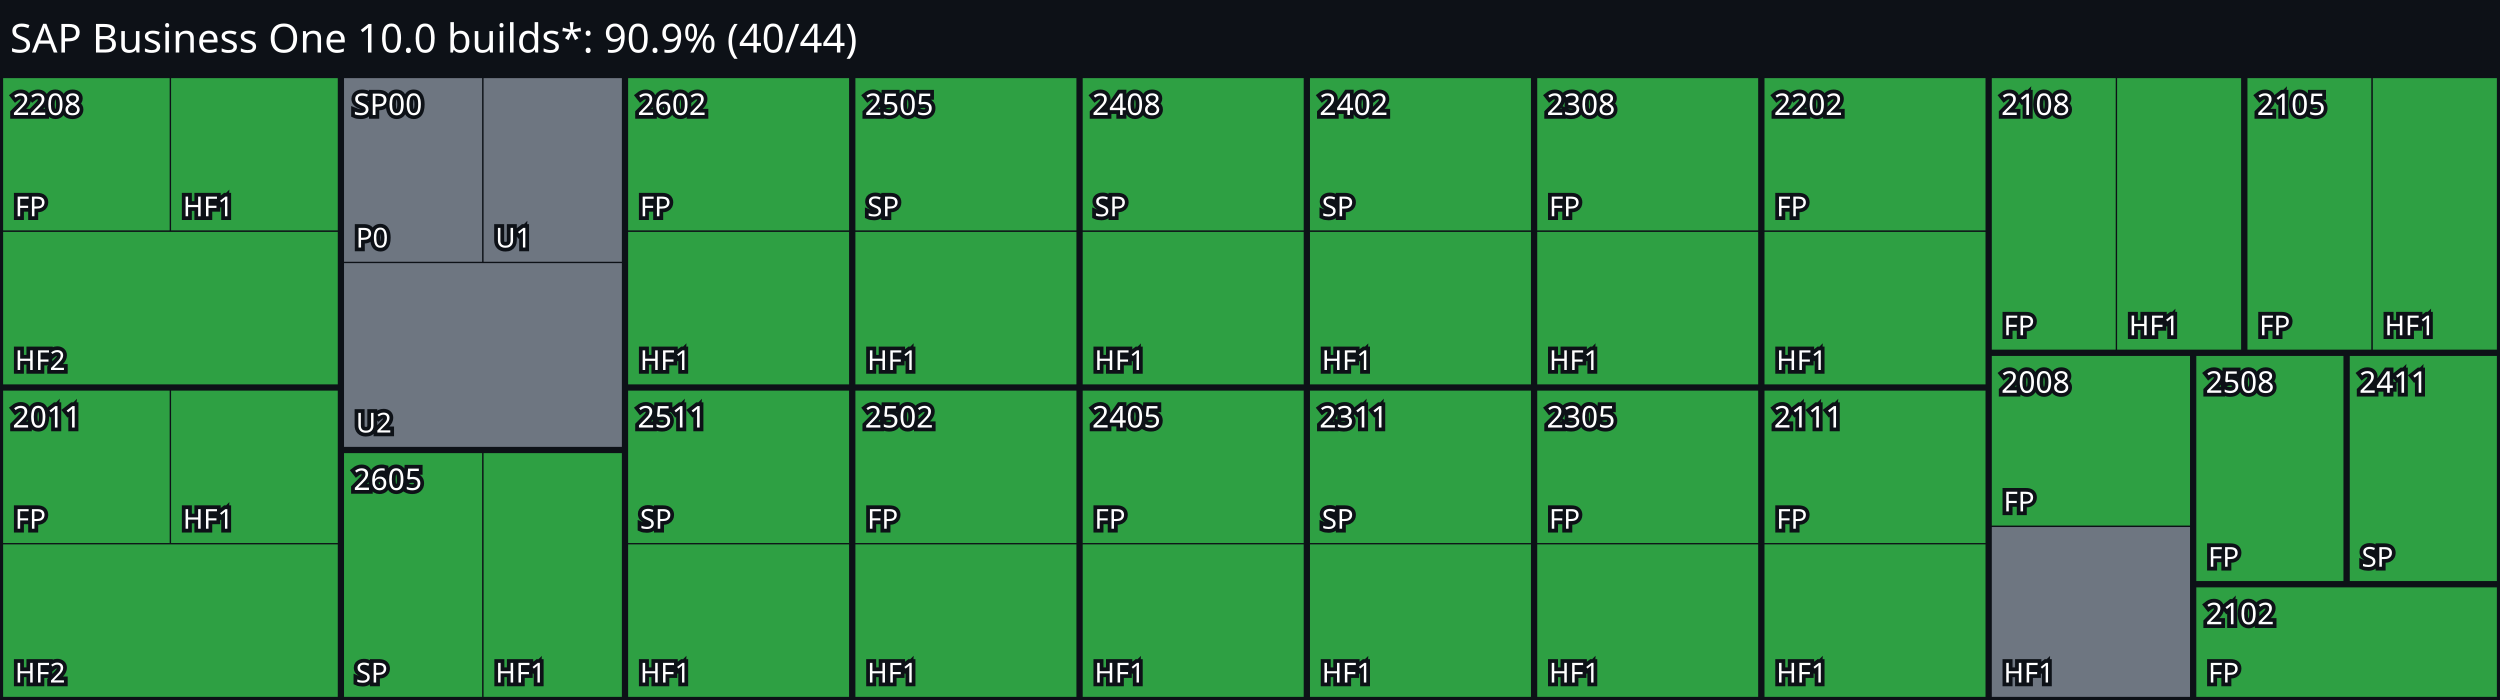
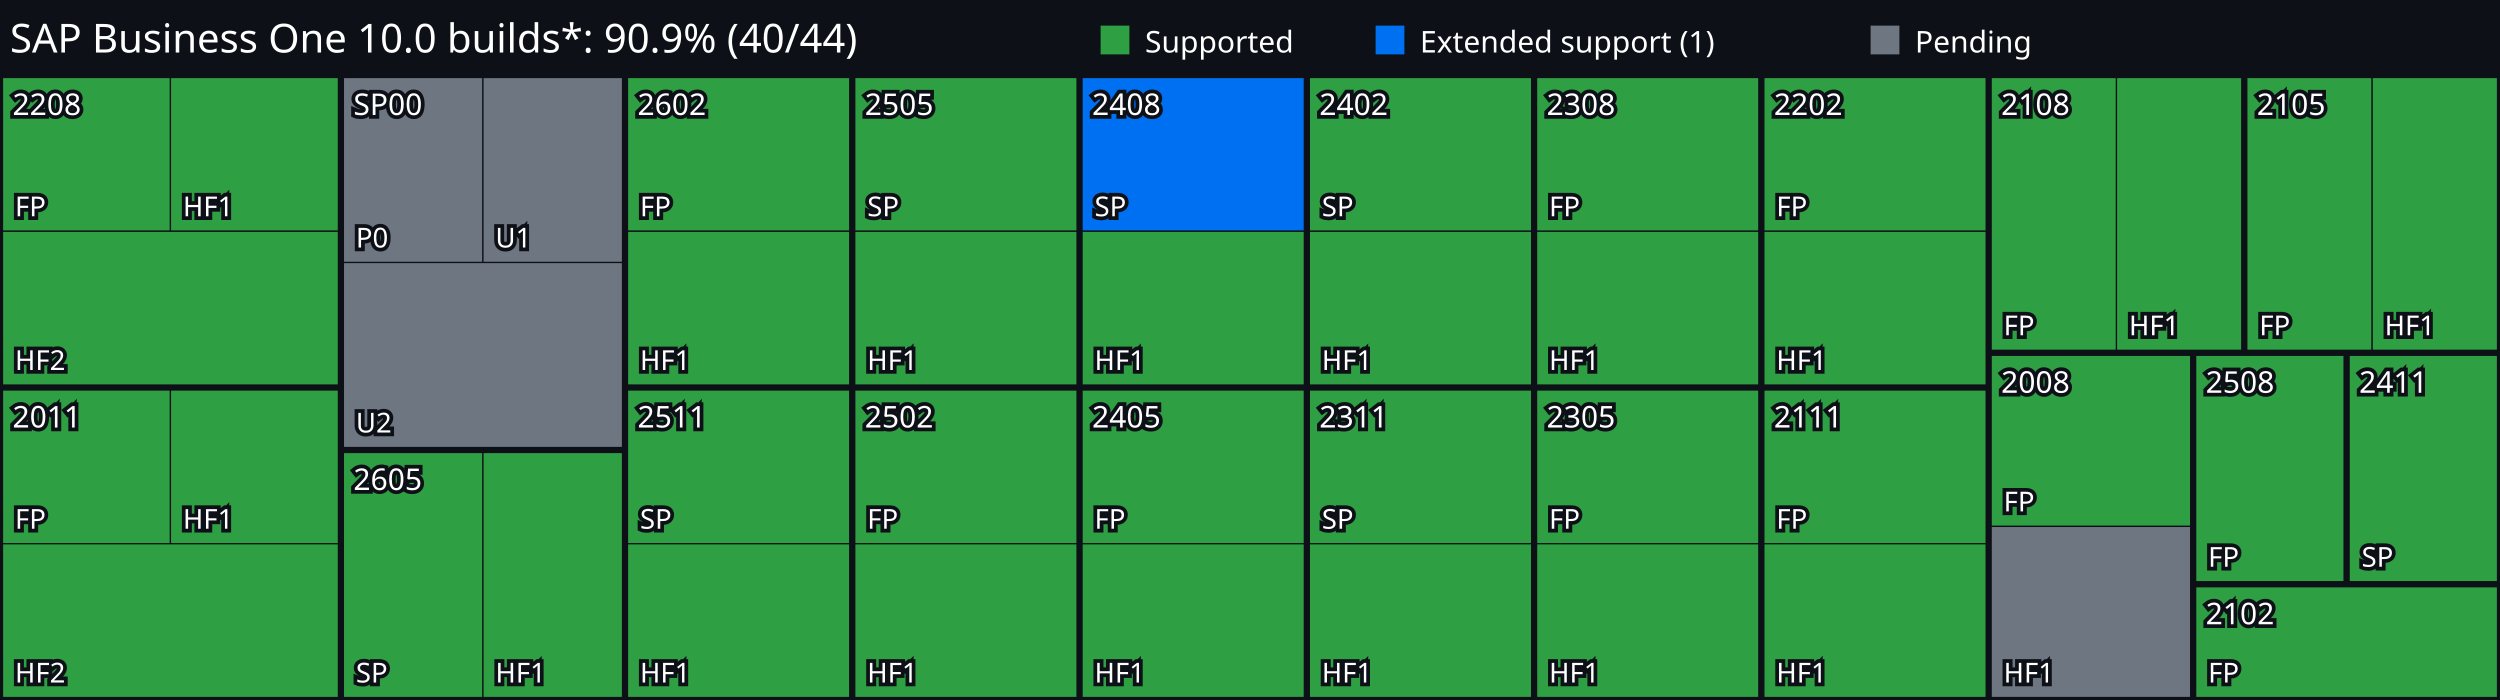
<svg xmlns="http://www.w3.org/2000/svg" viewBox="0 0 1000 280" width="1000" height="280">
-   <rect x="0.00" y="0.00" width="1000.00" height="280.00" fill="#0d1117" stroke="#0d1117" stroke-width="0" />
-   <text x="4.00" y="21.00" font-family="sans-serif" font-size="16" fill="#ffffff" stroke="#0d1117" stroke-width="3" paint-order="stroke">SAP Business One 10.0 builds*: 90.9% (40/44)</text>
+   <style>.bg{fill:#0d1117;stroke:#0d1117}.bd{stroke:#0d1117}.ti{fill:#ffffff;stroke:#0d1117}@media (prefers-color-scheme:light){.bg{fill:#ffffff;stroke:#ffffff}.bd{stroke:#ffffff}.ti{fill:#1f2328;stroke:#ffffff}}</style>
+   <rect class="bg" x="0.00" y="0.00" width="1000.00" height="280.00" stroke-width="0" />
+   <text class="ti" x="4.00" y="21.00" font-family="sans-serif" font-size="16" stroke-width="3" paint-order="stroke">SAP Business One 10.0 builds*: 90.9% (40/44)</text>
+   <rect class="bd" x="440.00" y="10.00" width="12.00" height="12.00" fill="#2ea043" stroke-width="0.5" />
+   <text class="ti" x="458.00" y="21.00" font-family="sans-serif" font-size="12" stroke-width="3" paint-order="stroke">Supported</text>
+   <rect class="bd" x="550.00" y="10.00" width="12.00" height="12.00" fill="#0070F2" stroke-width="0.5" />
+   <text class="ti" x="568.00" y="21.00" font-family="sans-serif" font-size="12" stroke-width="3" paint-order="stroke">Extended support (1)</text>
+   <rect class="bd" x="748.00" y="10.00" width="12.00" height="12.00" fill="#6e7681" stroke-width="0.5" />
+   <text class="ti" x="766.00" y="21.00" font-family="sans-serif" font-size="12" stroke-width="3" paint-order="stroke">Pending</text>
  <g>
-     <rect x="1.00" y="31.00" width="67.18" height="61.50" fill="#2ea043" stroke="#0d1117" stroke-width="0.5" />
+     <rect class="bd" x="1.00" y="31.00" width="67.18" height="61.50" fill="#2ea043" stroke-width="0.5" />
    <text x="6.00" y="86.50" font-family="sans-serif" font-size="11" fill="#ffffff" stroke="#0d1117" stroke-width="3" paint-order="stroke">FP</text>
-     <rect x="68.18" y="31.00" width="67.18" height="61.50" fill="#2ea043" stroke="#0d1117" stroke-width="0.5" />
+     <rect class="bd" x="68.18" y="31.00" width="67.18" height="61.50" fill="#2ea043" stroke-width="0.5" />
    <text x="73.18" y="86.50" font-family="sans-serif" font-size="11" fill="#ffffff" stroke="#0d1117" stroke-width="3" paint-order="stroke">HF1</text>
-     <rect x="1.00" y="92.50" width="134.36" height="61.50" fill="#2ea043" stroke="#0d1117" stroke-width="0.5" />
+     <rect class="bd" x="1.00" y="92.50" width="134.36" height="61.50" fill="#2ea043" stroke-width="0.5" />
    <text x="6.00" y="148.00" font-family="sans-serif" font-size="11" fill="#ffffff" stroke="#0d1117" stroke-width="3" paint-order="stroke">HF2</text>
-     <rect x="0.00" y="30.00" width="136.36" height="125.00" fill="none" stroke="#0d1117" stroke-width="2" />
+     <rect class="bd" x="0.00" y="30.00" width="136.36" height="125.00" fill="none" stroke-width="2" />
    <text x="5.00" y="46.00" font-family="sans-serif" font-size="12" fill="#ffffff" stroke="#0d1117" stroke-width="3" paint-order="stroke">2208</text>
  </g>
  <g>
-     <rect x="1.00" y="156.00" width="67.18" height="61.50" fill="#2ea043" stroke="#0d1117" stroke-width="0.5" />
+     <rect class="bd" x="1.00" y="156.00" width="67.18" height="61.50" fill="#2ea043" stroke-width="0.5" />
    <text x="6.00" y="211.50" font-family="sans-serif" font-size="11" fill="#ffffff" stroke="#0d1117" stroke-width="3" paint-order="stroke">FP</text>
-     <rect x="68.18" y="156.00" width="67.18" height="61.50" fill="#2ea043" stroke="#0d1117" stroke-width="0.5" />
+     <rect class="bd" x="68.18" y="156.00" width="67.18" height="61.50" fill="#2ea043" stroke-width="0.5" />
    <text x="73.18" y="211.50" font-family="sans-serif" font-size="11" fill="#ffffff" stroke="#0d1117" stroke-width="3" paint-order="stroke">HF1</text>
-     <rect x="1.00" y="217.50" width="134.36" height="61.50" fill="#2ea043" stroke="#0d1117" stroke-width="0.5" />
+     <rect class="bd" x="1.00" y="217.50" width="134.36" height="61.50" fill="#2ea043" stroke-width="0.5" />
    <text x="6.00" y="273.00" font-family="sans-serif" font-size="11" fill="#ffffff" stroke="#0d1117" stroke-width="3" paint-order="stroke">HF2</text>
-     <rect x="0.00" y="155.00" width="136.36" height="125.00" fill="none" stroke="#0d1117" stroke-width="2" />
+     <rect class="bd" x="0.00" y="155.00" width="136.36" height="125.00" fill="none" stroke-width="2" />
    <text x="5.00" y="171.00" font-family="sans-serif" font-size="12" fill="#ffffff" stroke="#0d1117" stroke-width="3" paint-order="stroke">2011</text>
  </g>
  <g>
-     <rect x="137.36" y="31.00" width="55.82" height="74.00" fill="#6e7681" stroke="#0d1117" stroke-width="0.5" />
+     <rect class="bd" x="137.36" y="31.00" width="55.82" height="74.00" fill="#6e7681" stroke-width="0.5" />
    <text x="142.36" y="99.00" font-family="sans-serif" font-size="11" fill="#ffffff" stroke="#0d1117" stroke-width="3" paint-order="stroke">P0</text>
-     <rect x="193.18" y="31.00" width="55.82" height="74.00" fill="#6e7681" stroke="#0d1117" stroke-width="0.5" />
+     <rect class="bd" x="193.18" y="31.00" width="55.82" height="74.00" fill="#6e7681" stroke-width="0.5" />
    <text x="198.18" y="99.00" font-family="sans-serif" font-size="11" fill="#ffffff" stroke="#0d1117" stroke-width="3" paint-order="stroke">U1</text>
-     <rect x="137.36" y="105.00" width="111.64" height="74.00" fill="#6e7681" stroke="#0d1117" stroke-width="0.5" />
+     <rect class="bd" x="137.36" y="105.00" width="111.64" height="74.00" fill="#6e7681" stroke-width="0.5" />
    <text x="142.36" y="173.00" font-family="sans-serif" font-size="11" fill="#ffffff" stroke="#0d1117" stroke-width="3" paint-order="stroke">U2</text>
-     <rect x="136.36" y="30.00" width="113.64" height="150.00" fill="none" stroke="#0d1117" stroke-width="2" />
+     <rect class="bd" x="136.36" y="30.00" width="113.64" height="150.00" fill="none" stroke-width="2" />
    <text x="141.36" y="46.00" font-family="sans-serif" font-size="12" fill="#ffffff" stroke="#0d1117" stroke-width="3" paint-order="stroke">SP00</text>
  </g>
  <g>
-     <rect x="137.36" y="181.00" width="55.82" height="98.00" fill="#2ea043" stroke="#0d1117" stroke-width="0.5" />
+     <rect class="bd" x="137.36" y="181.00" width="55.82" height="98.00" fill="#2ea043" stroke-width="0.5" />
    <text x="142.36" y="273.00" font-family="sans-serif" font-size="11" fill="#ffffff" stroke="#0d1117" stroke-width="3" paint-order="stroke">SP</text>
-     <rect x="193.18" y="181.00" width="55.82" height="98.00" fill="#2ea043" stroke="#0d1117" stroke-width="0.5" />
+     <rect class="bd" x="193.18" y="181.00" width="55.82" height="98.00" fill="#2ea043" stroke-width="0.5" />
    <text x="198.18" y="273.00" font-family="sans-serif" font-size="11" fill="#ffffff" stroke="#0d1117" stroke-width="3" paint-order="stroke">HF1</text>
-     <rect x="136.36" y="180.00" width="113.64" height="100.00" fill="none" stroke="#0d1117" stroke-width="2" />
+     <rect class="bd" x="136.36" y="180.00" width="113.64" height="100.00" fill="none" stroke-width="2" />
    <text x="141.36" y="196.00" font-family="sans-serif" font-size="12" fill="#ffffff" stroke="#0d1117" stroke-width="3" paint-order="stroke">2605</text>
  </g>
  <g>
-     <rect x="251.00" y="31.00" width="88.91" height="61.50" fill="#2ea043" stroke="#0d1117" stroke-width="0.5" />
+     <rect class="bd" x="251.00" y="31.00" width="88.91" height="61.50" fill="#2ea043" stroke-width="0.5" />
    <text x="256.00" y="86.50" font-family="sans-serif" font-size="11" fill="#ffffff" stroke="#0d1117" stroke-width="3" paint-order="stroke">FP</text>
-     <rect x="251.00" y="92.50" width="88.91" height="61.50" fill="#2ea043" stroke="#0d1117" stroke-width="0.5" />
+     <rect class="bd" x="251.00" y="92.50" width="88.91" height="61.50" fill="#2ea043" stroke-width="0.5" />
    <text x="256.00" y="148.00" font-family="sans-serif" font-size="11" fill="#ffffff" stroke="#0d1117" stroke-width="3" paint-order="stroke">HF1</text>
-     <rect x="250.00" y="30.00" width="90.91" height="125.00" fill="none" stroke="#0d1117" stroke-width="2" />
+     <rect class="bd" x="250.00" y="30.00" width="90.91" height="125.00" fill="none" stroke-width="2" />
    <text x="255.00" y="46.00" font-family="sans-serif" font-size="12" fill="#ffffff" stroke="#0d1117" stroke-width="3" paint-order="stroke">2602</text>
  </g>
  <g>
-     <rect x="251.00" y="156.00" width="88.91" height="61.50" fill="#2ea043" stroke="#0d1117" stroke-width="0.5" />
+     <rect class="bd" x="251.00" y="156.00" width="88.91" height="61.50" fill="#2ea043" stroke-width="0.5" />
    <text x="256.00" y="211.50" font-family="sans-serif" font-size="11" fill="#ffffff" stroke="#0d1117" stroke-width="3" paint-order="stroke">SP</text>
-     <rect x="251.00" y="217.50" width="88.91" height="61.50" fill="#2ea043" stroke="#0d1117" stroke-width="0.5" />
+     <rect class="bd" x="251.00" y="217.50" width="88.91" height="61.50" fill="#2ea043" stroke-width="0.5" />
    <text x="256.00" y="273.00" font-family="sans-serif" font-size="11" fill="#ffffff" stroke="#0d1117" stroke-width="3" paint-order="stroke">HF1</text>
-     <rect x="250.00" y="155.00" width="90.91" height="125.00" fill="none" stroke="#0d1117" stroke-width="2" />
+     <rect class="bd" x="250.00" y="155.00" width="90.91" height="125.00" fill="none" stroke-width="2" />
    <text x="255.00" y="171.00" font-family="sans-serif" font-size="12" fill="#ffffff" stroke="#0d1117" stroke-width="3" paint-order="stroke">2511</text>
  </g>
  <g>
-     <rect x="341.91" y="31.00" width="88.91" height="61.50" fill="#2ea043" stroke="#0d1117" stroke-width="0.5" />
+     <rect class="bd" x="341.91" y="31.00" width="88.91" height="61.50" fill="#2ea043" stroke-width="0.5" />
    <text x="346.91" y="86.50" font-family="sans-serif" font-size="11" fill="#ffffff" stroke="#0d1117" stroke-width="3" paint-order="stroke">SP</text>
-     <rect x="341.91" y="92.50" width="88.91" height="61.50" fill="#2ea043" stroke="#0d1117" stroke-width="0.5" />
+     <rect class="bd" x="341.91" y="92.50" width="88.91" height="61.50" fill="#2ea043" stroke-width="0.5" />
    <text x="346.91" y="148.00" font-family="sans-serif" font-size="11" fill="#ffffff" stroke="#0d1117" stroke-width="3" paint-order="stroke">HF1</text>
-     <rect x="340.91" y="30.00" width="90.91" height="125.00" fill="none" stroke="#0d1117" stroke-width="2" />
+     <rect class="bd" x="340.91" y="30.00" width="90.91" height="125.00" fill="none" stroke-width="2" />
    <text x="345.91" y="46.00" font-family="sans-serif" font-size="12" fill="#ffffff" stroke="#0d1117" stroke-width="3" paint-order="stroke">2505</text>
  </g>
  <g>
-     <rect x="341.91" y="156.00" width="88.91" height="61.50" fill="#2ea043" stroke="#0d1117" stroke-width="0.5" />
+     <rect class="bd" x="341.91" y="156.00" width="88.91" height="61.50" fill="#2ea043" stroke-width="0.5" />
    <text x="346.91" y="211.50" font-family="sans-serif" font-size="11" fill="#ffffff" stroke="#0d1117" stroke-width="3" paint-order="stroke">FP</text>
-     <rect x="341.91" y="217.50" width="88.91" height="61.50" fill="#2ea043" stroke="#0d1117" stroke-width="0.5" />
+     <rect class="bd" x="341.91" y="217.50" width="88.91" height="61.50" fill="#2ea043" stroke-width="0.5" />
    <text x="346.91" y="273.00" font-family="sans-serif" font-size="11" fill="#ffffff" stroke="#0d1117" stroke-width="3" paint-order="stroke">HF1</text>
-     <rect x="340.91" y="155.00" width="90.91" height="125.00" fill="none" stroke="#0d1117" stroke-width="2" />
+     <rect class="bd" x="340.91" y="155.00" width="90.91" height="125.00" fill="none" stroke-width="2" />
    <text x="345.91" y="171.00" font-family="sans-serif" font-size="12" fill="#ffffff" stroke="#0d1117" stroke-width="3" paint-order="stroke">2502</text>
  </g>
  <g>
-     <rect x="432.82" y="31.00" width="88.91" height="61.50" fill="#2ea043" stroke="#0d1117" stroke-width="0.5" />
+     <rect class="bd" x="432.82" y="31.00" width="88.91" height="61.50" fill="#0070F2" stroke-width="0.5" />
    <text x="437.82" y="86.50" font-family="sans-serif" font-size="11" fill="#ffffff" stroke="#0d1117" stroke-width="3" paint-order="stroke">SP</text>
-     <rect x="432.82" y="92.50" width="88.91" height="61.50" fill="#2ea043" stroke="#0d1117" stroke-width="0.5" />
+     <rect class="bd" x="432.82" y="92.50" width="88.91" height="61.50" fill="#2ea043" stroke-width="0.5" />
    <text x="437.82" y="148.00" font-family="sans-serif" font-size="11" fill="#ffffff" stroke="#0d1117" stroke-width="3" paint-order="stroke">HF1</text>
-     <rect x="431.82" y="30.00" width="90.91" height="125.00" fill="none" stroke="#0d1117" stroke-width="2" />
+     <rect class="bd" x="431.82" y="30.00" width="90.91" height="125.00" fill="none" stroke-width="2" />
    <text x="436.82" y="46.00" font-family="sans-serif" font-size="12" fill="#ffffff" stroke="#0d1117" stroke-width="3" paint-order="stroke">2408</text>
  </g>
  <g>
-     <rect x="432.82" y="156.00" width="88.91" height="61.50" fill="#2ea043" stroke="#0d1117" stroke-width="0.5" />
+     <rect class="bd" x="432.82" y="156.00" width="88.91" height="61.50" fill="#2ea043" stroke-width="0.5" />
    <text x="437.82" y="211.50" font-family="sans-serif" font-size="11" fill="#ffffff" stroke="#0d1117" stroke-width="3" paint-order="stroke">FP</text>
-     <rect x="432.82" y="217.50" width="88.91" height="61.50" fill="#2ea043" stroke="#0d1117" stroke-width="0.5" />
+     <rect class="bd" x="432.82" y="217.50" width="88.91" height="61.50" fill="#2ea043" stroke-width="0.5" />
    <text x="437.82" y="273.00" font-family="sans-serif" font-size="11" fill="#ffffff" stroke="#0d1117" stroke-width="3" paint-order="stroke">HF1</text>
-     <rect x="431.82" y="155.00" width="90.91" height="125.00" fill="none" stroke="#0d1117" stroke-width="2" />
+     <rect class="bd" x="431.82" y="155.00" width="90.91" height="125.00" fill="none" stroke-width="2" />
    <text x="436.82" y="171.00" font-family="sans-serif" font-size="12" fill="#ffffff" stroke="#0d1117" stroke-width="3" paint-order="stroke">2405</text>
  </g>
  <g>
-     <rect x="523.73" y="31.00" width="88.91" height="61.50" fill="#2ea043" stroke="#0d1117" stroke-width="0.5" />
+     <rect class="bd" x="523.73" y="31.00" width="88.91" height="61.50" fill="#2ea043" stroke-width="0.5" />
    <text x="528.73" y="86.50" font-family="sans-serif" font-size="11" fill="#ffffff" stroke="#0d1117" stroke-width="3" paint-order="stroke">SP</text>
-     <rect x="523.73" y="92.50" width="88.91" height="61.50" fill="#2ea043" stroke="#0d1117" stroke-width="0.5" />
+     <rect class="bd" x="523.73" y="92.50" width="88.91" height="61.50" fill="#2ea043" stroke-width="0.5" />
    <text x="528.73" y="148.00" font-family="sans-serif" font-size="11" fill="#ffffff" stroke="#0d1117" stroke-width="3" paint-order="stroke">HF1</text>
-     <rect x="522.73" y="30.00" width="90.91" height="125.00" fill="none" stroke="#0d1117" stroke-width="2" />
+     <rect class="bd" x="522.73" y="30.00" width="90.91" height="125.00" fill="none" stroke-width="2" />
    <text x="527.73" y="46.00" font-family="sans-serif" font-size="12" fill="#ffffff" stroke="#0d1117" stroke-width="3" paint-order="stroke">2402</text>
  </g>
  <g>
-     <rect x="523.73" y="156.00" width="88.91" height="61.50" fill="#2ea043" stroke="#0d1117" stroke-width="0.5" />
+     <rect class="bd" x="523.73" y="156.00" width="88.91" height="61.50" fill="#2ea043" stroke-width="0.5" />
    <text x="528.73" y="211.50" font-family="sans-serif" font-size="11" fill="#ffffff" stroke="#0d1117" stroke-width="3" paint-order="stroke">SP</text>
-     <rect x="523.73" y="217.50" width="88.91" height="61.50" fill="#2ea043" stroke="#0d1117" stroke-width="0.5" />
+     <rect class="bd" x="523.73" y="217.50" width="88.91" height="61.50" fill="#2ea043" stroke-width="0.5" />
    <text x="528.73" y="273.00" font-family="sans-serif" font-size="11" fill="#ffffff" stroke="#0d1117" stroke-width="3" paint-order="stroke">HF1</text>
-     <rect x="522.73" y="155.00" width="90.91" height="125.00" fill="none" stroke="#0d1117" stroke-width="2" />
+     <rect class="bd" x="522.73" y="155.00" width="90.91" height="125.00" fill="none" stroke-width="2" />
    <text x="527.73" y="171.00" font-family="sans-serif" font-size="12" fill="#ffffff" stroke="#0d1117" stroke-width="3" paint-order="stroke">2311</text>
  </g>
  <g>
-     <rect x="614.64" y="31.00" width="88.91" height="61.50" fill="#2ea043" stroke="#0d1117" stroke-width="0.5" />
+     <rect class="bd" x="614.64" y="31.00" width="88.91" height="61.50" fill="#2ea043" stroke-width="0.5" />
    <text x="619.64" y="86.50" font-family="sans-serif" font-size="11" fill="#ffffff" stroke="#0d1117" stroke-width="3" paint-order="stroke">FP</text>
-     <rect x="614.64" y="92.50" width="88.91" height="61.50" fill="#2ea043" stroke="#0d1117" stroke-width="0.5" />
+     <rect class="bd" x="614.64" y="92.50" width="88.91" height="61.50" fill="#2ea043" stroke-width="0.5" />
    <text x="619.64" y="148.00" font-family="sans-serif" font-size="11" fill="#ffffff" stroke="#0d1117" stroke-width="3" paint-order="stroke">HF1</text>
-     <rect x="613.64" y="30.00" width="90.91" height="125.00" fill="none" stroke="#0d1117" stroke-width="2" />
+     <rect class="bd" x="613.64" y="30.00" width="90.91" height="125.00" fill="none" stroke-width="2" />
    <text x="618.64" y="46.00" font-family="sans-serif" font-size="12" fill="#ffffff" stroke="#0d1117" stroke-width="3" paint-order="stroke">2308</text>
  </g>
  <g>
-     <rect x="614.64" y="156.00" width="88.91" height="61.50" fill="#2ea043" stroke="#0d1117" stroke-width="0.5" />
+     <rect class="bd" x="614.64" y="156.00" width="88.91" height="61.50" fill="#2ea043" stroke-width="0.5" />
    <text x="619.64" y="211.50" font-family="sans-serif" font-size="11" fill="#ffffff" stroke="#0d1117" stroke-width="3" paint-order="stroke">FP</text>
-     <rect x="614.64" y="217.50" width="88.91" height="61.50" fill="#2ea043" stroke="#0d1117" stroke-width="0.5" />
+     <rect class="bd" x="614.64" y="217.50" width="88.91" height="61.50" fill="#2ea043" stroke-width="0.5" />
    <text x="619.64" y="273.00" font-family="sans-serif" font-size="11" fill="#ffffff" stroke="#0d1117" stroke-width="3" paint-order="stroke">HF1</text>
-     <rect x="613.64" y="155.00" width="90.91" height="125.00" fill="none" stroke="#0d1117" stroke-width="2" />
+     <rect class="bd" x="613.64" y="155.00" width="90.91" height="125.00" fill="none" stroke-width="2" />
    <text x="618.64" y="171.00" font-family="sans-serif" font-size="12" fill="#ffffff" stroke="#0d1117" stroke-width="3" paint-order="stroke">2305</text>
  </g>
  <g>
-     <rect x="705.55" y="31.00" width="88.91" height="61.50" fill="#2ea043" stroke="#0d1117" stroke-width="0.5" />
+     <rect class="bd" x="705.55" y="31.00" width="88.91" height="61.50" fill="#2ea043" stroke-width="0.5" />
    <text x="710.55" y="86.50" font-family="sans-serif" font-size="11" fill="#ffffff" stroke="#0d1117" stroke-width="3" paint-order="stroke">FP</text>
-     <rect x="705.55" y="92.50" width="88.91" height="61.50" fill="#2ea043" stroke="#0d1117" stroke-width="0.5" />
+     <rect class="bd" x="705.55" y="92.50" width="88.91" height="61.50" fill="#2ea043" stroke-width="0.5" />
    <text x="710.55" y="148.00" font-family="sans-serif" font-size="11" fill="#ffffff" stroke="#0d1117" stroke-width="3" paint-order="stroke">HF1</text>
-     <rect x="704.55" y="30.00" width="90.91" height="125.00" fill="none" stroke="#0d1117" stroke-width="2" />
+     <rect class="bd" x="704.55" y="30.00" width="90.91" height="125.00" fill="none" stroke-width="2" />
    <text x="709.55" y="46.00" font-family="sans-serif" font-size="12" fill="#ffffff" stroke="#0d1117" stroke-width="3" paint-order="stroke">2202</text>
  </g>
  <g>
-     <rect x="705.55" y="156.00" width="88.91" height="61.50" fill="#2ea043" stroke="#0d1117" stroke-width="0.5" />
+     <rect class="bd" x="705.55" y="156.00" width="88.91" height="61.50" fill="#2ea043" stroke-width="0.5" />
    <text x="710.55" y="211.50" font-family="sans-serif" font-size="11" fill="#ffffff" stroke="#0d1117" stroke-width="3" paint-order="stroke">FP</text>
-     <rect x="705.55" y="217.50" width="88.91" height="61.50" fill="#2ea043" stroke="#0d1117" stroke-width="0.5" />
+     <rect class="bd" x="705.55" y="217.50" width="88.91" height="61.50" fill="#2ea043" stroke-width="0.5" />
    <text x="710.55" y="273.00" font-family="sans-serif" font-size="11" fill="#ffffff" stroke="#0d1117" stroke-width="3" paint-order="stroke">HF1</text>
-     <rect x="704.55" y="155.00" width="90.91" height="125.00" fill="none" stroke="#0d1117" stroke-width="2" />
+     <rect class="bd" x="704.55" y="155.00" width="90.91" height="125.00" fill="none" stroke-width="2" />
    <text x="709.55" y="171.00" font-family="sans-serif" font-size="12" fill="#ffffff" stroke="#0d1117" stroke-width="3" paint-order="stroke">2111</text>
  </g>
  <g>
-     <rect x="796.45" y="31.00" width="50.14" height="109.11" fill="#2ea043" stroke="#0d1117" stroke-width="0.5" />
+     <rect class="bd" x="796.45" y="31.00" width="50.14" height="109.11" fill="#2ea043" stroke-width="0.5" />
    <text x="801.45" y="134.11" font-family="sans-serif" font-size="11" fill="#ffffff" stroke="#0d1117" stroke-width="3" paint-order="stroke">FP</text>
-     <rect x="846.59" y="31.00" width="50.14" height="109.11" fill="#2ea043" stroke="#0d1117" stroke-width="0.5" />
+     <rect class="bd" x="846.59" y="31.00" width="50.14" height="109.11" fill="#2ea043" stroke-width="0.5" />
    <text x="851.59" y="134.11" font-family="sans-serif" font-size="11" fill="#ffffff" stroke="#0d1117" stroke-width="3" paint-order="stroke">HF1</text>
-     <rect x="795.45" y="30.00" width="102.27" height="111.11" fill="none" stroke="#0d1117" stroke-width="2" />
+     <rect class="bd" x="795.45" y="30.00" width="102.27" height="111.11" fill="none" stroke-width="2" />
    <text x="800.45" y="46.00" font-family="sans-serif" font-size="12" fill="#ffffff" stroke="#0d1117" stroke-width="3" paint-order="stroke">2108</text>
  </g>
  <g>
-     <rect x="898.73" y="31.00" width="50.14" height="109.11" fill="#2ea043" stroke="#0d1117" stroke-width="0.5" />
+     <rect class="bd" x="898.73" y="31.00" width="50.14" height="109.11" fill="#2ea043" stroke-width="0.5" />
    <text x="903.73" y="134.11" font-family="sans-serif" font-size="11" fill="#ffffff" stroke="#0d1117" stroke-width="3" paint-order="stroke">FP</text>
-     <rect x="948.86" y="31.00" width="50.14" height="109.11" fill="#2ea043" stroke="#0d1117" stroke-width="0.5" />
+     <rect class="bd" x="948.86" y="31.00" width="50.14" height="109.11" fill="#2ea043" stroke-width="0.5" />
    <text x="953.86" y="134.11" font-family="sans-serif" font-size="11" fill="#ffffff" stroke="#0d1117" stroke-width="3" paint-order="stroke">HF1</text>
-     <rect x="897.73" y="30.00" width="102.27" height="111.11" fill="none" stroke="#0d1117" stroke-width="2" />
+     <rect class="bd" x="897.73" y="30.00" width="102.27" height="111.11" fill="none" stroke-width="2" />
    <text x="902.73" y="46.00" font-family="sans-serif" font-size="12" fill="#ffffff" stroke="#0d1117" stroke-width="3" paint-order="stroke">2105</text>
  </g>
  <g>
-     <rect x="796.45" y="142.11" width="79.82" height="68.44" fill="#2ea043" stroke="#0d1117" stroke-width="0.5" />
+     <rect class="bd" x="796.45" y="142.11" width="79.82" height="68.44" fill="#2ea043" stroke-width="0.5" />
    <text x="801.45" y="204.56" font-family="sans-serif" font-size="11" fill="#ffffff" stroke="#0d1117" stroke-width="3" paint-order="stroke">FP</text>
-     <rect x="796.45" y="210.56" width="79.82" height="68.44" fill="#6e7681" stroke="#0d1117" stroke-width="0.5" />
+     <rect class="bd" x="796.45" y="210.56" width="79.82" height="68.44" fill="#6e7681" stroke-width="0.5" />
    <text x="801.45" y="273.00" font-family="sans-serif" font-size="11" fill="#ffffff" stroke="#0d1117" stroke-width="3" paint-order="stroke">HF1</text>
-     <rect x="795.45" y="141.11" width="81.82" height="138.89" fill="none" stroke="#0d1117" stroke-width="2" />
+     <rect class="bd" x="795.45" y="141.11" width="81.82" height="138.89" fill="none" stroke-width="2" />
    <text x="800.45" y="157.11" font-family="sans-serif" font-size="12" fill="#ffffff" stroke="#0d1117" stroke-width="3" paint-order="stroke">2008</text>
  </g>
  <g>
-     <rect x="878.27" y="142.11" width="59.36" height="90.59" fill="#2ea043" stroke="#0d1117" stroke-width="0.5" />
+     <rect class="bd" x="878.27" y="142.11" width="59.36" height="90.59" fill="#2ea043" stroke-width="0.5" />
    <text x="883.27" y="226.70" font-family="sans-serif" font-size="11" fill="#ffffff" stroke="#0d1117" stroke-width="3" paint-order="stroke">FP</text>
-     <rect x="877.27" y="141.11" width="61.36" height="92.59" fill="none" stroke="#0d1117" stroke-width="2" />
+     <rect class="bd" x="877.27" y="141.11" width="61.36" height="92.59" fill="none" stroke-width="2" />
    <text x="882.27" y="157.11" font-family="sans-serif" font-size="12" fill="#ffffff" stroke="#0d1117" stroke-width="3" paint-order="stroke">2508</text>
  </g>
  <g>
-     <rect x="939.64" y="142.11" width="59.36" height="90.59" fill="#2ea043" stroke="#0d1117" stroke-width="0.5" />
+     <rect class="bd" x="939.64" y="142.11" width="59.36" height="90.59" fill="#2ea043" stroke-width="0.5" />
    <text x="944.64" y="226.70" font-family="sans-serif" font-size="11" fill="#ffffff" stroke="#0d1117" stroke-width="3" paint-order="stroke">SP</text>
-     <rect x="938.64" y="141.11" width="61.36" height="92.59" fill="none" stroke="#0d1117" stroke-width="2" />
+     <rect class="bd" x="938.64" y="141.11" width="61.36" height="92.59" fill="none" stroke-width="2" />
    <text x="943.64" y="157.11" font-family="sans-serif" font-size="12" fill="#ffffff" stroke="#0d1117" stroke-width="3" paint-order="stroke">2411</text>
  </g>
  <g>
-     <rect x="878.27" y="234.70" width="120.73" height="44.30" fill="#2ea043" stroke="#0d1117" stroke-width="0.5" />
+     <rect class="bd" x="878.27" y="234.70" width="120.73" height="44.30" fill="#2ea043" stroke-width="0.5" />
    <text x="883.27" y="273.00" font-family="sans-serif" font-size="11" fill="#ffffff" stroke="#0d1117" stroke-width="3" paint-order="stroke">FP</text>
-     <rect x="877.27" y="233.70" width="122.73" height="46.30" fill="none" stroke="#0d1117" stroke-width="2" />
+     <rect class="bd" x="877.27" y="233.70" width="122.73" height="46.30" fill="none" stroke-width="2" />
    <text x="882.27" y="249.70" font-family="sans-serif" font-size="12" fill="#ffffff" stroke="#0d1117" stroke-width="3" paint-order="stroke">2102</text>
  </g>
</svg>
